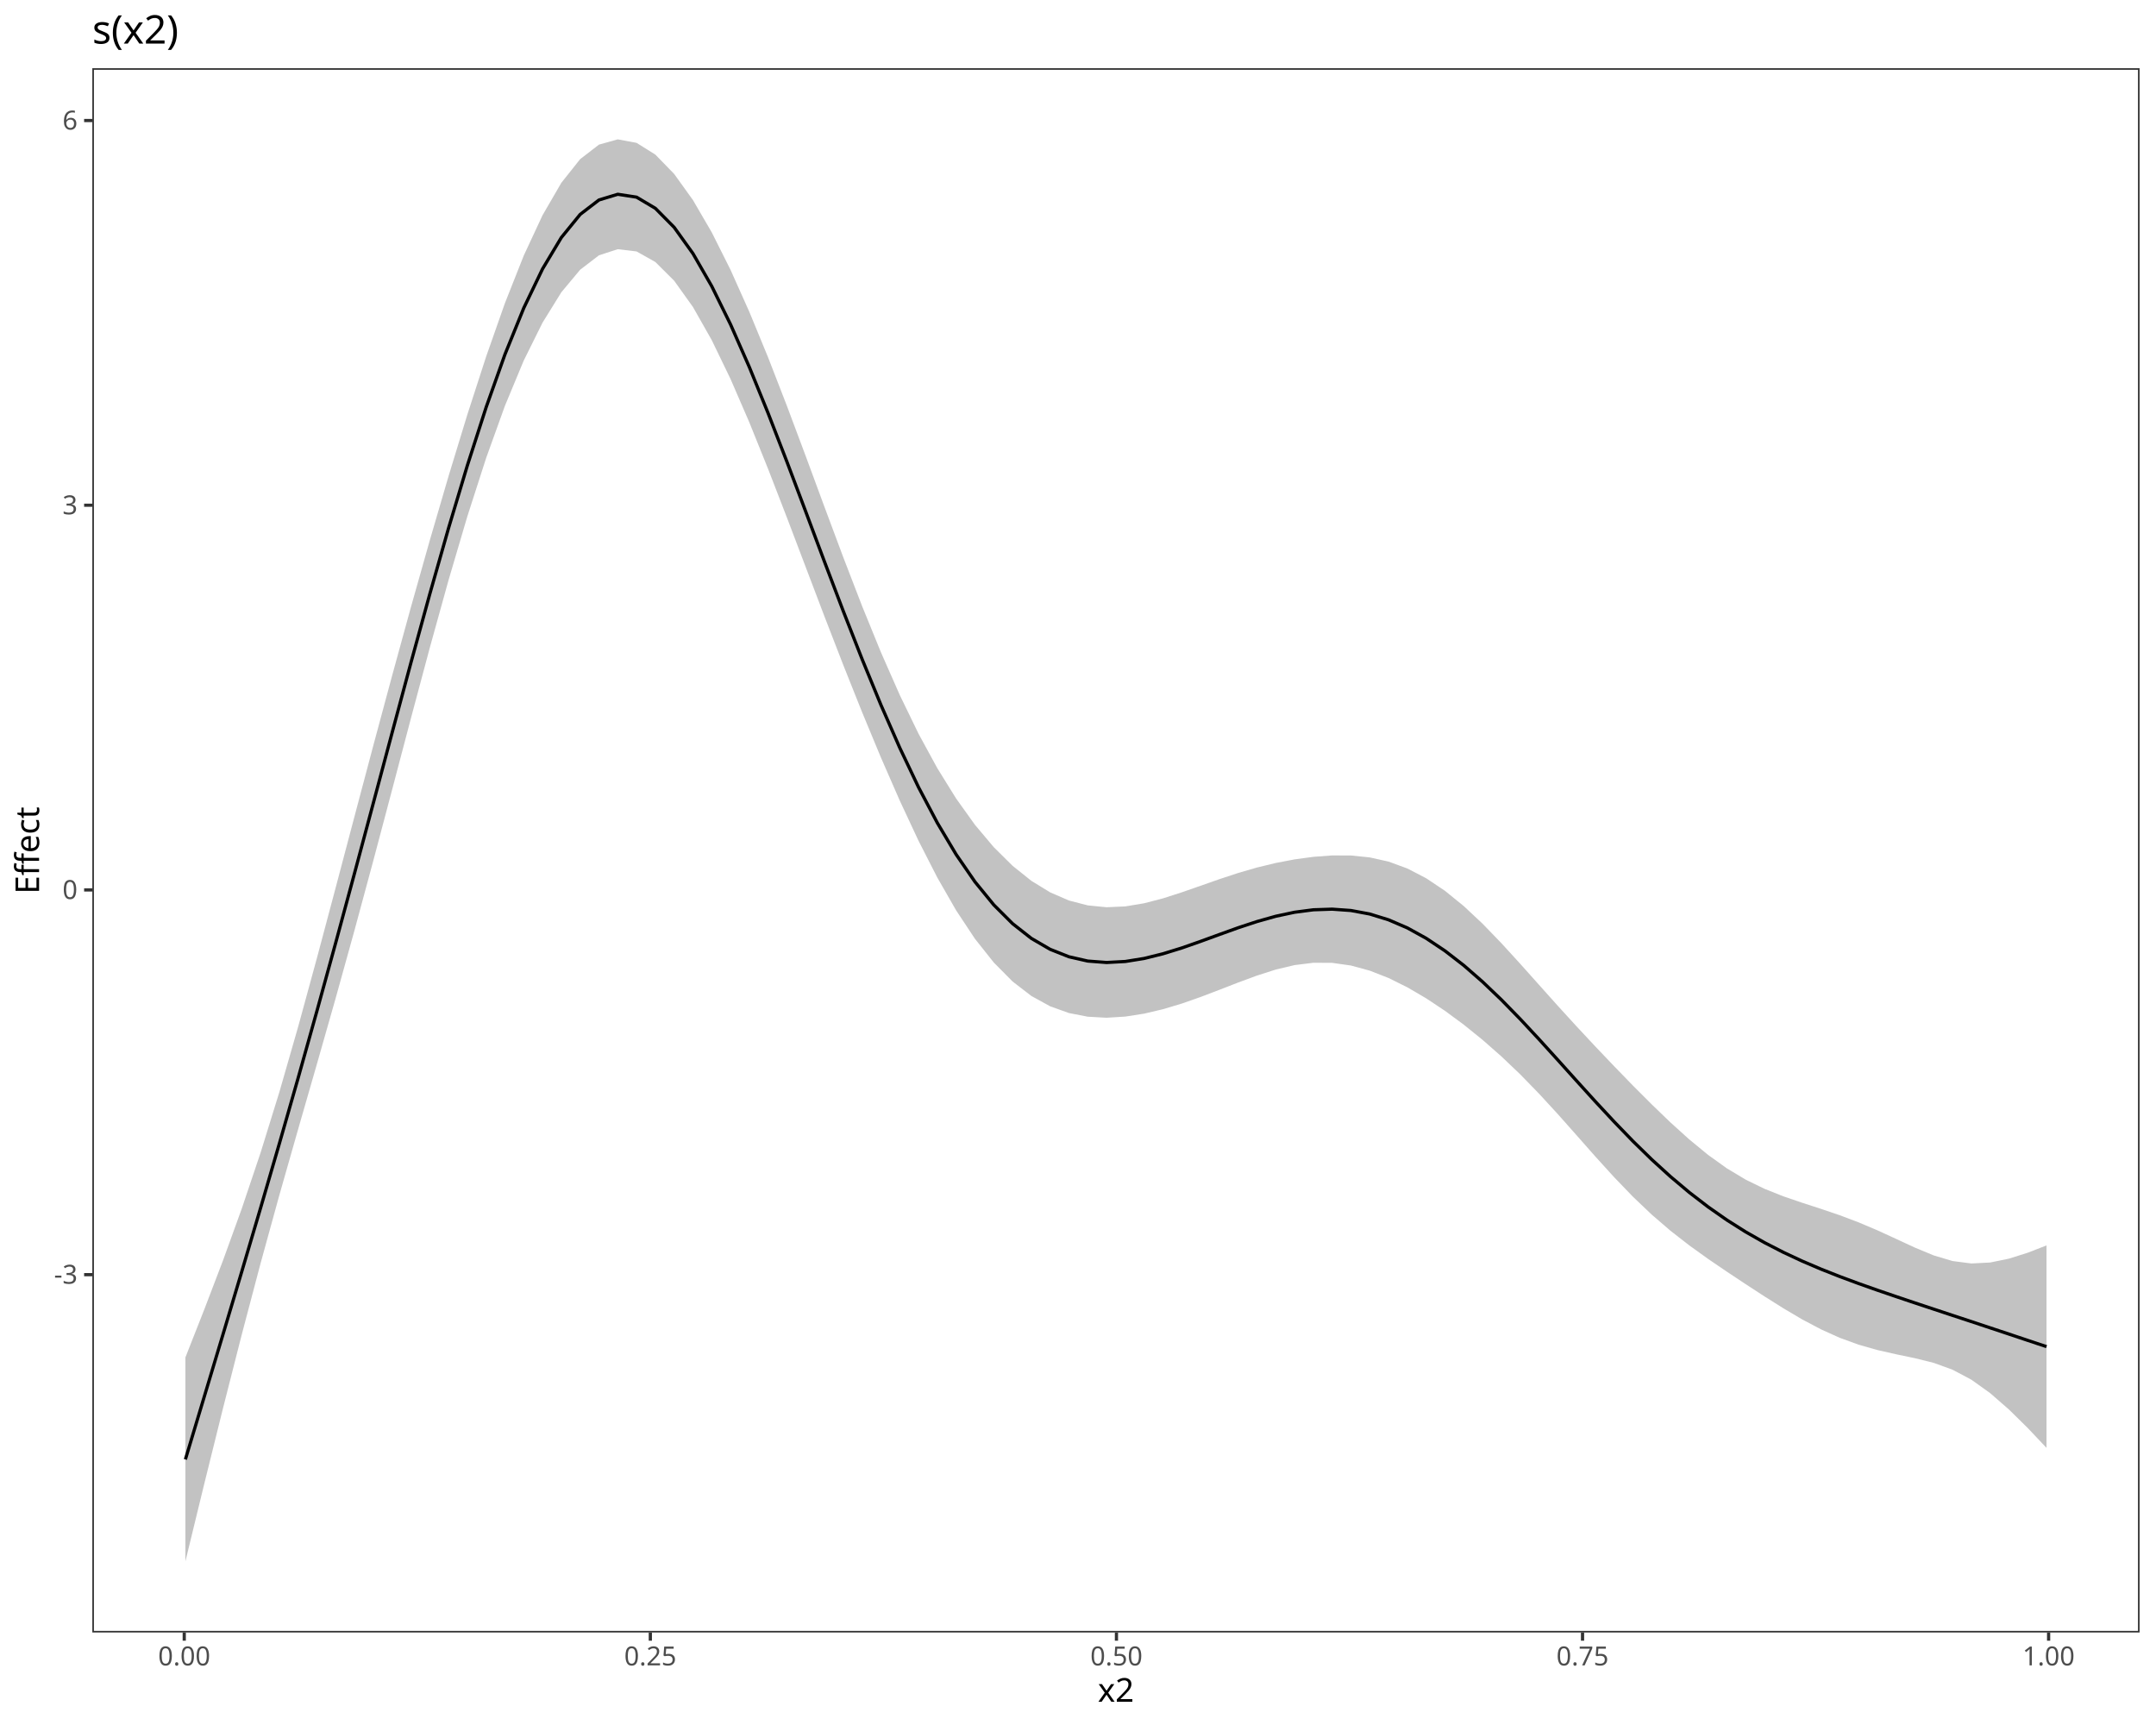
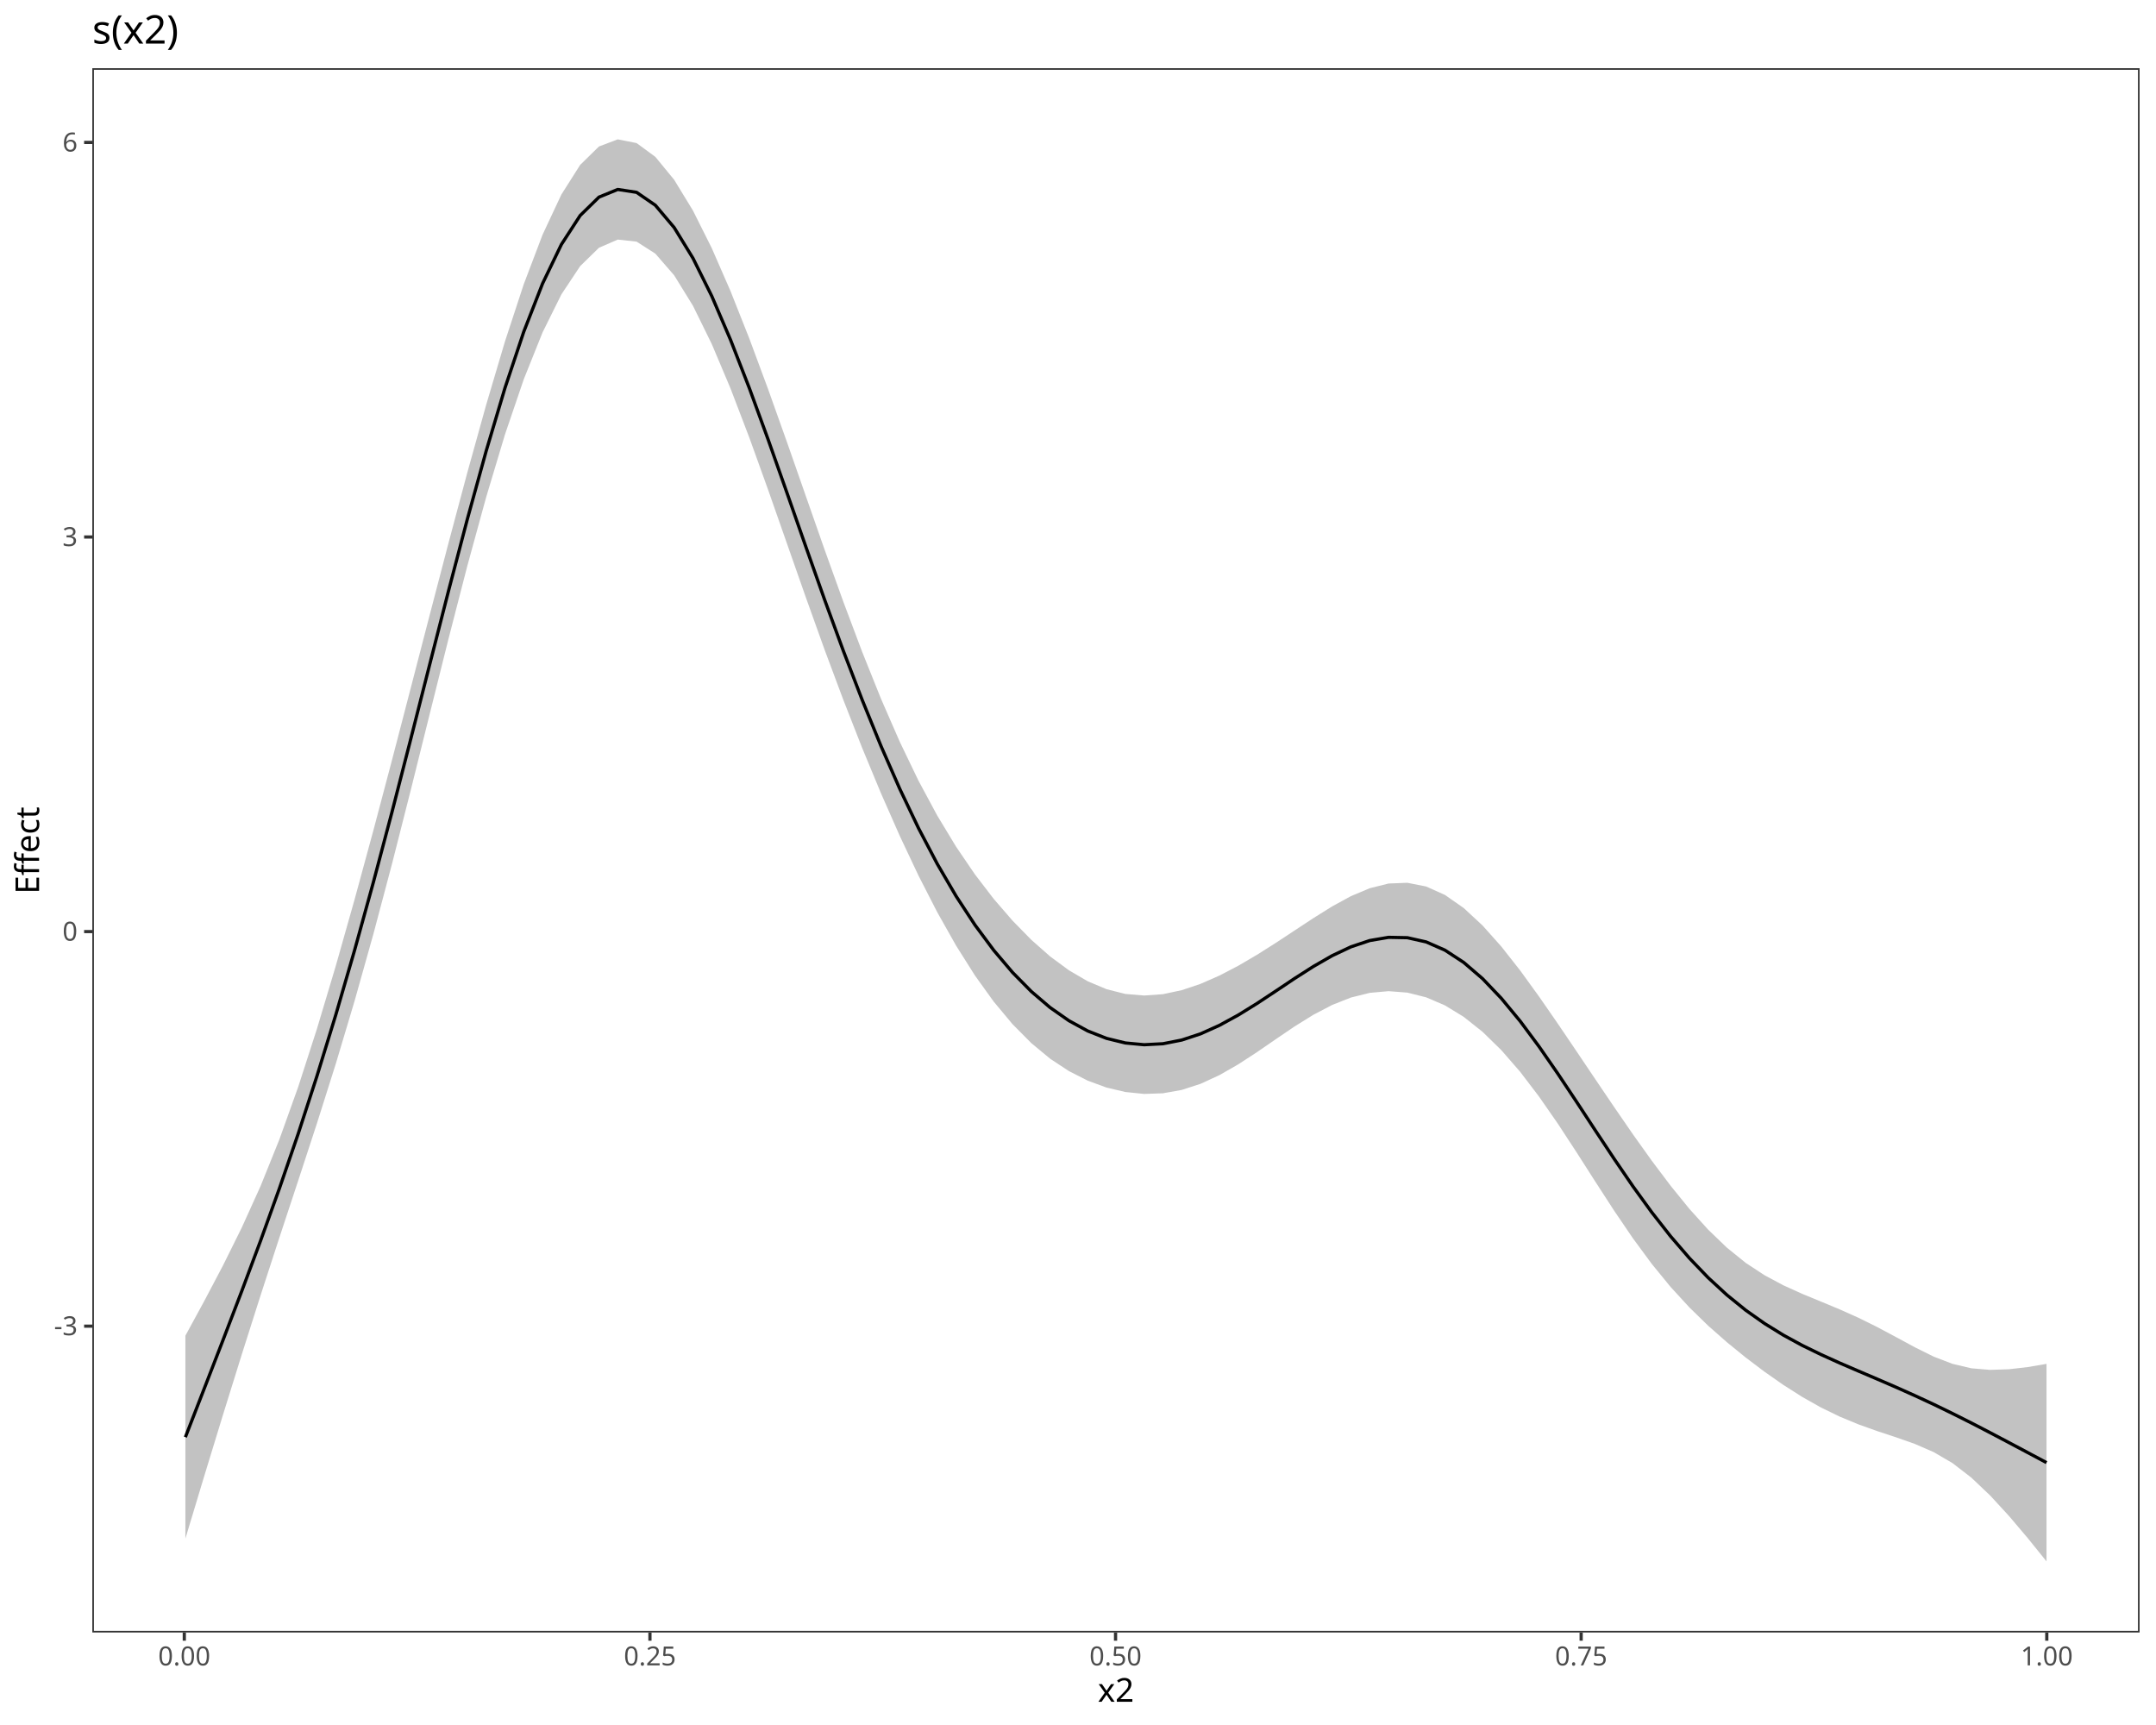
<svg xmlns="http://www.w3.org/2000/svg" class="svglite" data-engine-version="2.0" width="720.00pt" height="576.00pt" viewBox="0 0 720.00 576.00">
  <defs>
    <style type="text/css">
    .svglite line, .svglite polyline, .svglite polygon, .svglite path, .svglite rect, .svglite circle {
      fill: none;
      stroke: #000000;
      stroke-linecap: round;
      stroke-linejoin: round;
      stroke-miterlimit: 10.00;
    }
  </style>
  </defs>
  <rect width="100%" height="100%" style="stroke: none; fill: #FFFFFF;" />
  <defs>
    <clipPath id="cpMC4wMHw3MjAuMDB8MC4wMHw1NzYuMDA=">
      <rect x="0.00" y="0.00" width="720.00" height="576.00" />
    </clipPath>
  </defs>
  <g clip-path="url(#cpMC4wMHw3MjAuMDB8MC4wMHw1NzYuMDA=)">
    <rect x="0.00" y="0.00" width="720.00" height="576.00" style="stroke-width: 1.07; stroke: #FFFFFF; fill: #FFFFFF;" />
  </g>
  <defs>
    <clipPath id="cpMzAuODN8NzE0LjUyfDIyLjc4fDU0NS4xMQ==">
      <rect x="30.83" y="22.78" width="683.69" height="522.33" />
    </clipPath>
  </defs>
  <g clip-path="url(#cpMzAuODN8NzE0LjUyfDIyLjc4fDU0NS4xMQ==)">
    <rect x="30.83" y="22.78" width="683.69" height="522.33" style="stroke-width: 1.07; stroke: none; fill: #FFFFFF;" />
-     <polygon points="61.91,453.27 68.18,437.35 74.46,420.91 80.74,403.57 87.02,384.91 93.30,364.63 99.58,342.80 105.85,319.85 112.13,296.28 118.41,272.52 124.69,248.86 130.97,225.53 137.24,202.69 143.52,180.46 149.80,158.97 156.08,138.41 162.36,119.03 168.63,101.20 174.91,85.34 181.19,71.85 187.47,61.03 193.75,53.13 200.03,48.29 206.30,46.53 212.58,47.70 218.86,51.63 225.14,58.08 231.42,66.82 237.69,77.59 243.97,90.12 250.25,104.15 256.53,119.40 262.81,135.58 269.09,152.35 275.36,169.33 281.64,186.15 287.92,202.43 294.20,217.83 300.48,232.08 306.75,245.01 313.03,256.53 319.31,266.65 325.59,275.42 331.87,282.88 338.15,289.10 344.42,294.12 350.70,297.97 356.98,300.69 363.26,302.32 369.54,302.94 375.81,302.66 382.09,301.61 388.37,299.98 394.65,297.96 400.93,295.77 407.20,293.57 413.48,291.50 419.76,289.68 426.04,288.16 432.32,286.96 438.60,286.11 444.87,285.64 451.15,285.66 457.43,286.30 463.71,287.70 469.99,290.00 476.26,293.25 482.54,297.45 488.82,302.55 495.10,308.43 501.38,314.93 507.66,321.80 513.93,328.82 520.21,335.83 526.49,342.71 532.77,349.44 539.05,356.03 545.32,362.49 551.60,368.77 557.88,374.82 564.16,380.49 570.44,385.65 576.72,390.15 582.99,393.91 589.27,396.97 595.55,399.47 601.83,401.61 608.11,403.65 614.38,405.78 620.66,408.15 626.94,410.81 633.22,413.69 639.50,416.60 645.77,419.20 652.05,421.07 658.33,421.89 664.61,421.57 670.89,420.28 677.17,418.30 683.44,415.86 683.44,483.47 677.17,476.83 670.89,470.65 664.61,465.18 658.33,460.69 652.05,457.36 645.77,455.08 639.50,453.52 633.22,452.21 626.94,450.79 620.66,449.00 614.38,446.71 608.11,443.88 601.83,440.56 595.55,436.85 589.27,432.90 582.99,428.81 576.72,424.65 570.44,420.38 564.16,415.87 557.88,410.98 551.60,405.58 545.32,399.60 539.05,393.09 532.77,386.18 526.49,379.07 520.21,371.99 513.93,365.16 507.66,358.72 501.38,352.74 495.10,347.22 488.82,342.15 482.54,337.52 476.26,333.35 469.99,329.68 463.71,326.57 457.43,324.11 451.15,322.40 444.87,321.51 438.60,321.48 432.32,322.26 426.04,323.75 419.76,325.76 413.48,328.08 407.20,330.52 400.93,332.91 394.65,335.11 388.37,336.99 382.09,338.47 375.81,339.45 369.54,339.84 363.26,339.49 356.98,338.27 350.70,336.02 344.42,332.56 338.15,327.73 331.87,321.39 325.59,313.48 319.31,304.00 313.03,293.05 306.75,280.76 300.48,267.34 294.20,252.98 287.92,237.86 281.64,222.12 275.36,205.91 269.09,189.41 262.81,172.88 256.53,156.64 250.25,141.06 243.97,126.56 237.69,113.58 231.42,102.52 225.14,93.74 218.86,87.49 212.58,83.96 206.30,83.21 200.03,85.25 193.75,90.06 187.47,97.58 181.19,107.72 174.91,120.38 168.63,135.49 162.36,152.90 156.08,172.40 149.80,193.69 143.52,216.33 137.24,239.81 130.97,263.61 124.69,287.30 118.41,310.55 112.13,333.18 105.85,355.23 99.58,377.00 93.30,399.04 87.02,421.84 80.74,445.62 74.46,470.28 68.18,495.61 61.91,521.37 " style="stroke-width: 0.00; stroke: none; fill: #333333; fill-opacity: 0.30;" />
-     <polyline points="61.91,453.27 68.18,437.35 74.46,420.91 80.74,403.57 87.02,384.91 93.30,364.63 99.58,342.80 105.85,319.85 112.13,296.28 118.41,272.52 124.69,248.86 130.97,225.53 137.24,202.69 143.52,180.46 149.80,158.97 156.08,138.41 162.36,119.03 168.63,101.20 174.91,85.34 181.19,71.85 187.47,61.03 193.75,53.13 200.03,48.29 206.30,46.53 212.58,47.70 218.86,51.63 225.14,58.08 231.42,66.82 237.69,77.59 243.97,90.12 250.25,104.15 256.53,119.40 262.81,135.58 269.09,152.35 275.36,169.33 281.64,186.15 287.92,202.43 294.20,217.83 300.48,232.08 306.75,245.01 313.03,256.53 319.31,266.65 325.59,275.42 331.87,282.88 338.15,289.10 344.42,294.12 350.70,297.97 356.98,300.69 363.26,302.32 369.54,302.94 375.81,302.66 382.09,301.61 388.37,299.98 394.65,297.96 400.93,295.77 407.20,293.57 413.48,291.50 419.76,289.68 426.04,288.16 432.32,286.96 438.60,286.11 444.87,285.64 451.15,285.66 457.43,286.30 463.71,287.70 469.99,290.00 476.26,293.25 482.54,297.45 488.82,302.55 495.10,308.43 501.38,314.93 507.66,321.80 513.93,328.82 520.21,335.83 526.49,342.71 532.77,349.44 539.05,356.03 545.32,362.49 551.60,368.77 557.88,374.82 564.16,380.49 570.44,385.65 576.72,390.15 582.99,393.91 589.27,396.97 595.55,399.47 601.83,401.61 608.11,403.65 614.38,405.78 620.66,408.15 626.94,410.81 633.22,413.69 639.50,416.60 645.77,419.20 652.05,421.07 658.33,421.89 664.61,421.57 670.89,420.28 677.17,418.30 683.44,415.86 " style="stroke-width: 1.07; stroke: none;" />
-     <polyline points="683.44,483.47 677.17,476.83 670.89,470.65 664.61,465.18 658.33,460.69 652.05,457.36 645.77,455.08 639.50,453.52 633.22,452.21 626.94,450.79 620.66,449.00 614.38,446.71 608.11,443.88 601.83,440.56 595.55,436.85 589.27,432.90 582.99,428.81 576.72,424.65 570.44,420.38 564.16,415.87 557.88,410.98 551.60,405.58 545.32,399.60 539.05,393.09 532.77,386.18 526.49,379.07 520.21,371.99 513.93,365.16 507.66,358.72 501.38,352.74 495.10,347.22 488.82,342.15 482.54,337.52 476.26,333.35 469.99,329.68 463.71,326.57 457.43,324.11 451.15,322.40 444.87,321.51 438.60,321.48 432.32,322.26 426.04,323.75 419.76,325.76 413.48,328.08 407.20,330.52 400.93,332.91 394.65,335.11 388.37,336.99 382.09,338.47 375.81,339.45 369.54,339.84 363.26,339.49 356.98,338.27 350.70,336.02 344.42,332.56 338.15,327.73 331.87,321.39 325.59,313.48 319.31,304.00 313.03,293.05 306.75,280.76 300.48,267.34 294.20,252.98 287.92,237.86 281.64,222.12 275.36,205.91 269.09,189.41 262.81,172.88 256.53,156.64 250.25,141.06 243.97,126.56 237.69,113.58 231.42,102.52 225.14,93.74 218.86,87.49 212.58,83.96 206.30,83.21 200.03,85.25 193.75,90.06 187.47,97.58 181.19,107.72 174.91,120.38 168.63,135.49 162.36,152.90 156.08,172.40 149.80,193.69 143.52,216.33 137.24,239.81 130.97,263.61 124.69,287.30 118.41,310.55 112.13,333.18 105.85,355.23 99.58,377.00 93.30,399.04 87.02,421.84 80.74,445.62 74.46,470.28 68.18,495.61 61.91,521.37 " style="stroke-width: 1.07; stroke: none;" />
-     <polyline points="61.91,487.32 68.18,466.48 74.46,445.60 80.74,424.59 87.02,403.37 93.30,381.83 99.58,359.90 105.85,337.54 112.13,314.73 118.41,291.53 124.69,268.08 130.97,244.57 137.24,221.25 143.52,198.39 149.80,176.33 156.08,155.41 162.36,135.96 168.63,118.34 174.91,102.86 181.19,89.78 187.47,79.30 193.75,71.59 200.03,66.77 206.30,64.87 212.58,65.83 218.86,69.56 225.14,75.91 231.42,84.67 237.69,95.58 243.97,108.34 250.25,122.60 256.53,138.02 262.81,154.23 269.09,170.88 275.36,187.62 281.64,204.13 287.92,220.15 294.20,235.41 300.48,249.71 306.75,262.89 313.03,274.79 319.31,285.33 325.59,294.45 331.87,302.14 338.15,308.41 344.42,313.34 350.70,316.99 356.98,319.48 363.26,320.91 369.54,321.39 375.81,321.05 382.09,320.04 388.37,318.48 394.65,316.54 400.93,314.34 407.20,312.05 413.48,309.79 419.76,307.72 426.04,305.95 432.32,304.61 438.60,303.79 444.87,303.58 451.15,304.03 457.43,305.20 463.71,307.14 469.99,309.84 476.26,313.30 482.54,317.49 488.82,322.35 495.10,327.83 501.38,333.83 507.66,340.26 513.93,346.99 520.21,353.91 526.49,360.89 532.77,367.81 539.05,374.56 545.32,381.05 551.60,387.18 557.88,392.90 564.16,398.18 570.44,403.01 576.72,407.40 582.99,411.36 589.27,414.93 595.55,418.16 601.83,421.09 608.11,423.77 614.38,426.25 620.66,428.58 626.94,430.80 633.22,432.95 639.50,435.06 645.77,437.14 652.05,439.22 658.33,441.29 664.61,443.38 670.89,445.47 677.17,447.57 683.44,449.66 " style="stroke-width: 1.07; stroke-linecap: butt;" />
+     <polygon points="61.91,446.00 68.18,434.49 74.46,422.57 80.74,409.91 87.02,396.04 93.30,380.47 99.58,362.94 105.85,343.52 112.13,322.54 118.41,300.36 124.69,277.28 130.97,253.56 137.24,229.46 143.52,205.26 149.80,181.24 156.08,157.74 162.36,135.17 168.63,114.03 174.91,94.90 181.19,78.37 187.47,64.96 193.75,55.06 200.03,48.91 206.30,46.53 212.58,47.77 218.86,52.38 225.14,60.03 231.42,70.32 237.69,82.85 243.97,97.23 250.25,113.07 256.53,130.00 262.81,147.63 269.09,165.59 275.36,183.49 281.64,200.95 287.92,217.65 294.20,233.30 300.48,247.69 306.75,260.72 313.03,272.38 319.31,282.76 325.59,291.98 331.87,300.17 338.15,307.43 344.42,313.83 350.70,319.37 356.98,324.00 363.26,327.67 369.54,330.31 375.81,331.89 382.09,332.42 388.37,331.97 394.65,330.63 400.93,328.52 407.20,325.77 413.48,322.50 419.76,318.82 426.04,314.85 432.32,310.71 438.60,306.58 444.87,302.66 451.15,299.23 457.43,296.59 463.71,295.02 469.99,294.77 476.26,296.01 482.54,298.83 488.82,303.21 495.10,309.03 501.38,316.07 507.66,324.05 513.93,332.71 520.21,341.77 526.49,351.05 532.77,360.38 539.05,369.66 545.32,378.76 551.60,387.56 557.88,395.90 564.16,403.64 570.44,410.59 576.72,416.63 582.99,421.69 589.27,425.82 595.55,429.18 601.83,432.02 608.11,434.61 614.38,437.22 620.66,440.03 626.94,443.14 633.22,446.49 639.50,449.89 645.77,453.00 652.05,455.41 658.33,456.89 664.61,457.42 670.89,457.21 677.17,456.48 683.44,455.41 683.44,521.37 677.17,513.60 670.89,506.19 664.61,499.36 658.33,493.40 652.05,488.56 645.77,484.89 639.50,482.16 633.22,479.95 626.94,477.88 620.66,475.63 614.38,473.03 608.11,469.98 601.83,466.44 595.55,462.44 589.27,458.05 582.99,453.30 576.72,448.20 570.44,442.67 564.16,436.55 557.88,429.70 551.60,422.02 545.32,413.49 539.05,404.27 532.77,394.58 526.49,384.76 520.21,375.16 513.93,366.12 507.66,357.89 501.38,350.67 495.10,344.54 488.82,339.55 482.54,335.71 476.26,333.02 469.99,331.45 463.71,330.96 457.43,331.53 451.15,333.09 444.87,335.57 438.60,338.85 432.32,342.75 426.04,347.01 419.76,351.33 413.48,355.42 407.20,359.01 400.93,361.90 394.65,363.94 388.37,365.06 382.09,365.28 375.81,364.63 369.54,363.16 363.26,360.85 356.98,357.66 350.70,353.52 344.42,348.32 338.15,342.00 331.87,334.48 325.59,325.74 319.31,315.79 313.03,304.66 306.75,292.41 300.48,279.12 294.20,264.88 287.92,249.74 281.64,233.72 275.36,216.91 269.09,199.41 262.81,181.51 256.53,163.60 250.25,146.16 243.97,129.74 237.69,114.87 231.42,102.11 225.14,91.93 218.86,84.70 212.58,80.68 206.30,80.00 200.03,82.73 193.75,88.86 187.47,98.32 181.19,110.99 174.91,126.66 168.63,145.11 162.36,166.00 156.08,188.90 149.80,213.23 143.52,238.35 137.24,263.56 130.97,288.24 124.69,311.90 118.41,334.25 112.13,355.24 105.85,375.09 99.58,394.24 93.30,413.25 87.02,432.54 80.74,452.28 74.46,472.45 68.18,492.97 61.91,513.76 " style="stroke-width: 0.00; stroke: none; fill: #333333; fill-opacity: 0.30;" />
+     <polyline points="61.91,446.00 68.18,434.49 74.46,422.57 80.74,409.91 87.02,396.04 93.30,380.47 99.58,362.94 105.85,343.52 112.13,322.54 118.41,300.36 124.69,277.28 130.97,253.56 137.24,229.46 143.52,205.26 149.80,181.24 156.08,157.74 162.36,135.17 168.63,114.03 174.91,94.90 181.19,78.37 187.47,64.96 193.75,55.06 200.03,48.91 206.30,46.53 212.58,47.77 218.86,52.38 225.14,60.03 231.42,70.32 237.69,82.85 243.97,97.23 250.25,113.07 256.53,130.00 262.81,147.63 269.09,165.59 275.36,183.49 281.64,200.95 287.92,217.65 294.20,233.30 300.48,247.69 306.75,260.72 313.03,272.38 319.31,282.76 325.59,291.98 331.87,300.17 338.15,307.43 344.42,313.83 350.70,319.37 356.98,324.00 363.26,327.67 369.54,330.31 375.81,331.89 382.09,332.42 388.37,331.97 394.65,330.63 400.93,328.52 407.20,325.77 413.48,322.50 419.76,318.82 426.04,314.85 432.32,310.71 438.60,306.58 444.87,302.66 451.15,299.23 457.43,296.59 463.71,295.02 469.99,294.77 476.26,296.01 482.54,298.83 488.82,303.21 495.10,309.03 501.38,316.07 507.66,324.05 513.93,332.71 520.21,341.77 526.49,351.05 532.77,360.38 539.05,369.66 545.32,378.76 551.60,387.56 557.88,395.90 564.16,403.64 570.44,410.59 576.72,416.63 582.99,421.69 589.27,425.82 595.55,429.18 601.83,432.02 608.11,434.61 614.38,437.22 620.66,440.03 626.94,443.14 633.22,446.49 639.50,449.89 645.77,453.00 652.05,455.41 658.33,456.89 664.61,457.42 670.89,457.21 677.17,456.48 683.44,455.41 " style="stroke-width: 1.07; stroke: none;" />
+     <polyline points="683.44,521.37 677.17,513.60 670.89,506.19 664.61,499.36 658.33,493.40 652.05,488.56 645.77,484.89 639.50,482.16 633.22,479.95 626.94,477.88 620.66,475.63 614.38,473.03 608.11,469.98 601.83,466.44 595.55,462.44 589.27,458.05 582.99,453.30 576.72,448.20 570.44,442.67 564.16,436.55 557.88,429.70 551.60,422.02 545.32,413.49 539.05,404.27 532.77,394.58 526.49,384.76 520.21,375.16 513.93,366.12 507.66,357.89 501.38,350.67 495.10,344.54 488.82,339.55 482.54,335.71 476.26,333.02 469.99,331.45 463.71,330.96 457.43,331.53 451.15,333.09 444.87,335.57 438.60,338.85 432.32,342.75 426.04,347.01 419.76,351.33 413.48,355.42 407.20,359.01 400.93,361.90 394.65,363.94 388.37,365.06 382.09,365.28 375.81,364.63 369.54,363.16 363.26,360.85 356.98,357.66 350.70,353.52 344.42,348.32 338.15,342.00 331.87,334.48 325.59,325.74 319.31,315.79 313.03,304.66 306.75,292.41 300.48,279.12 294.20,264.88 287.92,249.74 281.64,233.72 275.36,216.91 269.09,199.41 262.81,181.51 256.53,163.60 250.25,146.16 243.97,129.74 237.69,114.87 231.42,102.11 225.14,91.93 218.86,84.70 212.58,80.68 206.30,80.00 200.03,82.73 193.75,88.86 187.47,98.32 181.19,110.99 174.91,126.66 168.63,145.11 162.36,166.00 156.08,188.90 149.80,213.23 143.52,238.35 137.24,263.56 130.97,288.24 124.69,311.90 118.41,334.25 112.13,355.24 105.85,375.09 99.58,394.24 93.30,413.25 87.02,432.54 80.74,452.28 74.46,472.45 68.18,492.97 61.91,513.76 " style="stroke-width: 1.07; stroke: none;" />
+     <polyline points="61.91,479.88 68.18,463.73 74.46,447.51 80.74,431.10 87.02,414.29 93.30,396.86 99.58,378.59 105.85,359.30 112.13,338.89 118.41,317.31 124.69,294.59 130.97,270.90 137.24,246.51 143.52,221.80 149.80,197.24 156.08,173.32 162.36,150.59 168.63,129.57 174.91,110.78 181.19,94.68 187.47,81.64 193.75,71.96 200.03,65.82 206.30,63.26 212.58,64.22 218.86,68.54 225.14,75.98 231.42,86.22 237.69,98.86 243.97,113.49 250.25,129.62 256.53,146.80 262.81,164.57 269.09,182.50 275.36,200.20 281.64,217.34 287.92,233.69 294.20,249.09 300.48,263.41 306.75,276.56 313.03,288.52 319.31,299.27 325.59,308.86 331.87,317.32 338.15,324.72 344.42,331.08 350.70,336.44 356.98,340.83 363.26,344.26 369.54,346.73 375.81,348.26 382.09,348.85 388.37,348.52 394.65,347.28 400.93,345.21 407.20,342.39 413.48,338.96 419.76,335.08 426.04,330.93 432.32,326.73 438.60,322.72 444.87,319.12 451.15,316.16 457.43,314.06 463.71,312.99 469.99,313.11 476.26,314.52 482.54,317.27 488.82,321.38 495.10,326.78 501.38,333.37 507.66,340.97 513.93,349.41 520.21,358.47 526.49,367.90 532.77,377.48 539.05,386.96 545.32,396.13 551.60,404.79 557.88,412.80 564.16,420.09 570.44,426.63 576.72,432.42 582.99,437.50 589.27,441.93 595.55,445.81 601.83,449.23 608.11,452.29 614.38,455.13 620.66,457.83 626.94,460.51 633.22,463.22 639.50,466.03 645.77,468.94 652.05,471.99 658.33,475.14 664.61,478.39 670.89,481.70 677.17,485.04 683.44,488.39 " style="stroke-width: 1.07; stroke-linecap: butt;" />
    <rect x="30.83" y="22.78" width="683.69" height="522.33" style="stroke-width: 1.07; stroke: #333333;" />
  </g>
  <g clip-path="url(#cpMC4wMHw3MjAuMDB8MC4wMHw1NzYuMDA=)">
-     <text x="25.90" y="428.65" text-anchor="end" style="font-size: 8.80px; fill: #4D4D4D; font-family: sans;" textLength="7.82px" lengthAdjust="spacingAndGlyphs">-3</text>
-     <text x="25.90" y="300.19" text-anchor="end" style="font-size: 8.80px; fill: #4D4D4D; font-family: sans;" textLength="4.89px" lengthAdjust="spacingAndGlyphs">0</text>
-     <text x="25.90" y="171.73" text-anchor="end" style="font-size: 8.80px; fill: #4D4D4D; font-family: sans;" textLength="4.89px" lengthAdjust="spacingAndGlyphs">3</text>
-     <text x="25.90" y="43.27" text-anchor="end" style="font-size: 8.80px; fill: #4D4D4D; font-family: sans;" textLength="4.89px" lengthAdjust="spacingAndGlyphs">6</text>
-     <polyline points="28.09,425.62 30.83,425.62 " style="stroke-width: 1.07; stroke: #333333; stroke-linecap: butt;" />
-     <polyline points="28.09,297.16 30.83,297.16 " style="stroke-width: 1.07; stroke: #333333; stroke-linecap: butt;" />
-     <polyline points="28.09,168.70 30.83,168.70 " style="stroke-width: 1.07; stroke: #333333; stroke-linecap: butt;" />
-     <polyline points="28.09,40.24 30.83,40.24 " style="stroke-width: 1.07; stroke: #333333; stroke-linecap: butt;" />
-     <polyline points="61.53,547.85 61.53,545.11 " style="stroke-width: 1.07; stroke: #333333; stroke-linecap: butt;" />
-     <polyline points="217.18,547.85 217.18,545.11 " style="stroke-width: 1.07; stroke: #333333; stroke-linecap: butt;" />
-     <polyline points="372.84,547.85 372.84,545.11 " style="stroke-width: 1.07; stroke: #333333; stroke-linecap: butt;" />
-     <polyline points="528.49,547.85 528.49,545.11 " style="stroke-width: 1.07; stroke: #333333; stroke-linecap: butt;" />
-     <polyline points="684.14,547.85 684.14,545.11 " style="stroke-width: 1.07; stroke: #333333; stroke-linecap: butt;" />
-     <text x="61.53" y="556.10" text-anchor="middle" style="font-size: 8.80px; fill: #4D4D4D; font-family: sans;" textLength="17.13px" lengthAdjust="spacingAndGlyphs">0.00</text>
-     <text x="217.18" y="556.10" text-anchor="middle" style="font-size: 8.80px; fill: #4D4D4D; font-family: sans;" textLength="17.13px" lengthAdjust="spacingAndGlyphs">0.25</text>
-     <text x="372.84" y="556.10" text-anchor="middle" style="font-size: 8.80px; fill: #4D4D4D; font-family: sans;" textLength="17.13px" lengthAdjust="spacingAndGlyphs">0.50</text>
-     <text x="528.49" y="556.10" text-anchor="middle" style="font-size: 8.80px; fill: #4D4D4D; font-family: sans;" textLength="17.13px" lengthAdjust="spacingAndGlyphs">0.75</text>
-     <text x="684.14" y="556.10" text-anchor="middle" style="font-size: 8.80px; fill: #4D4D4D; font-family: sans;" textLength="17.13px" lengthAdjust="spacingAndGlyphs">1.00</text>
+     <text x="25.90" y="445.85" text-anchor="end" style="font-size: 8.80px; fill: #4D4D4D; font-family: sans;" textLength="7.82px" lengthAdjust="spacingAndGlyphs">-3</text>
+     <text x="25.90" y="314.10" text-anchor="end" style="font-size: 8.80px; fill: #4D4D4D; font-family: sans;" textLength="4.89px" lengthAdjust="spacingAndGlyphs">0</text>
+     <text x="25.90" y="182.34" text-anchor="end" style="font-size: 8.80px; fill: #4D4D4D; font-family: sans;" textLength="4.89px" lengthAdjust="spacingAndGlyphs">3</text>
+     <text x="25.90" y="50.59" text-anchor="end" style="font-size: 8.80px; fill: #4D4D4D; font-family: sans;" textLength="4.89px" lengthAdjust="spacingAndGlyphs">6</text>
+     <polyline points="28.09,442.82 30.83,442.82 " style="stroke-width: 1.07; stroke: #333333; stroke-linecap: butt;" />
+     <polyline points="28.09,311.07 30.83,311.07 " style="stroke-width: 1.07; stroke: #333333; stroke-linecap: butt;" />
+     <polyline points="28.09,179.31 30.83,179.31 " style="stroke-width: 1.07; stroke: #333333; stroke-linecap: butt;" />
+     <polyline points="28.09,47.56 30.83,47.56 " style="stroke-width: 1.07; stroke: #333333; stroke-linecap: butt;" />
+     <polyline points="61.55,547.85 61.55,545.11 " style="stroke-width: 1.07; stroke: #333333; stroke-linecap: butt;" />
+     <polyline points="217.05,547.85 217.05,545.11 " style="stroke-width: 1.07; stroke: #333333; stroke-linecap: butt;" />
+     <polyline points="372.54,547.85 372.54,545.11 " style="stroke-width: 1.07; stroke: #333333; stroke-linecap: butt;" />
+     <polyline points="528.03,547.85 528.03,545.11 " style="stroke-width: 1.07; stroke: #333333; stroke-linecap: butt;" />
+     <polyline points="683.53,547.85 683.53,545.11 " style="stroke-width: 1.07; stroke: #333333; stroke-linecap: butt;" />
+     <text x="61.55" y="556.10" text-anchor="middle" style="font-size: 8.80px; fill: #4D4D4D; font-family: sans;" textLength="17.13px" lengthAdjust="spacingAndGlyphs">0.00</text>
+     <text x="217.05" y="556.10" text-anchor="middle" style="font-size: 8.80px; fill: #4D4D4D; font-family: sans;" textLength="17.13px" lengthAdjust="spacingAndGlyphs">0.25</text>
+     <text x="372.54" y="556.10" text-anchor="middle" style="font-size: 8.80px; fill: #4D4D4D; font-family: sans;" textLength="17.13px" lengthAdjust="spacingAndGlyphs">0.50</text>
+     <text x="528.03" y="556.10" text-anchor="middle" style="font-size: 8.80px; fill: #4D4D4D; font-family: sans;" textLength="17.13px" lengthAdjust="spacingAndGlyphs">0.75</text>
+     <text x="683.53" y="556.10" text-anchor="middle" style="font-size: 8.80px; fill: #4D4D4D; font-family: sans;" textLength="17.13px" lengthAdjust="spacingAndGlyphs">1.00</text>
    <text x="372.67" y="568.24" text-anchor="middle" style="font-size: 11.00px; font-family: sans;" textLength="11.62px" lengthAdjust="spacingAndGlyphs">x2</text>
    <text transform="translate(13.05,283.95) rotate(-90)" text-anchor="middle" style="font-size: 11.00px; font-family: sans;" textLength="28.13px" lengthAdjust="spacingAndGlyphs">Effect</text>
    <text x="30.83" y="14.56" style="font-size: 13.20px; font-family: sans;" textLength="29.34px" lengthAdjust="spacingAndGlyphs">s(x2)</text>
  </g>
</svg>
